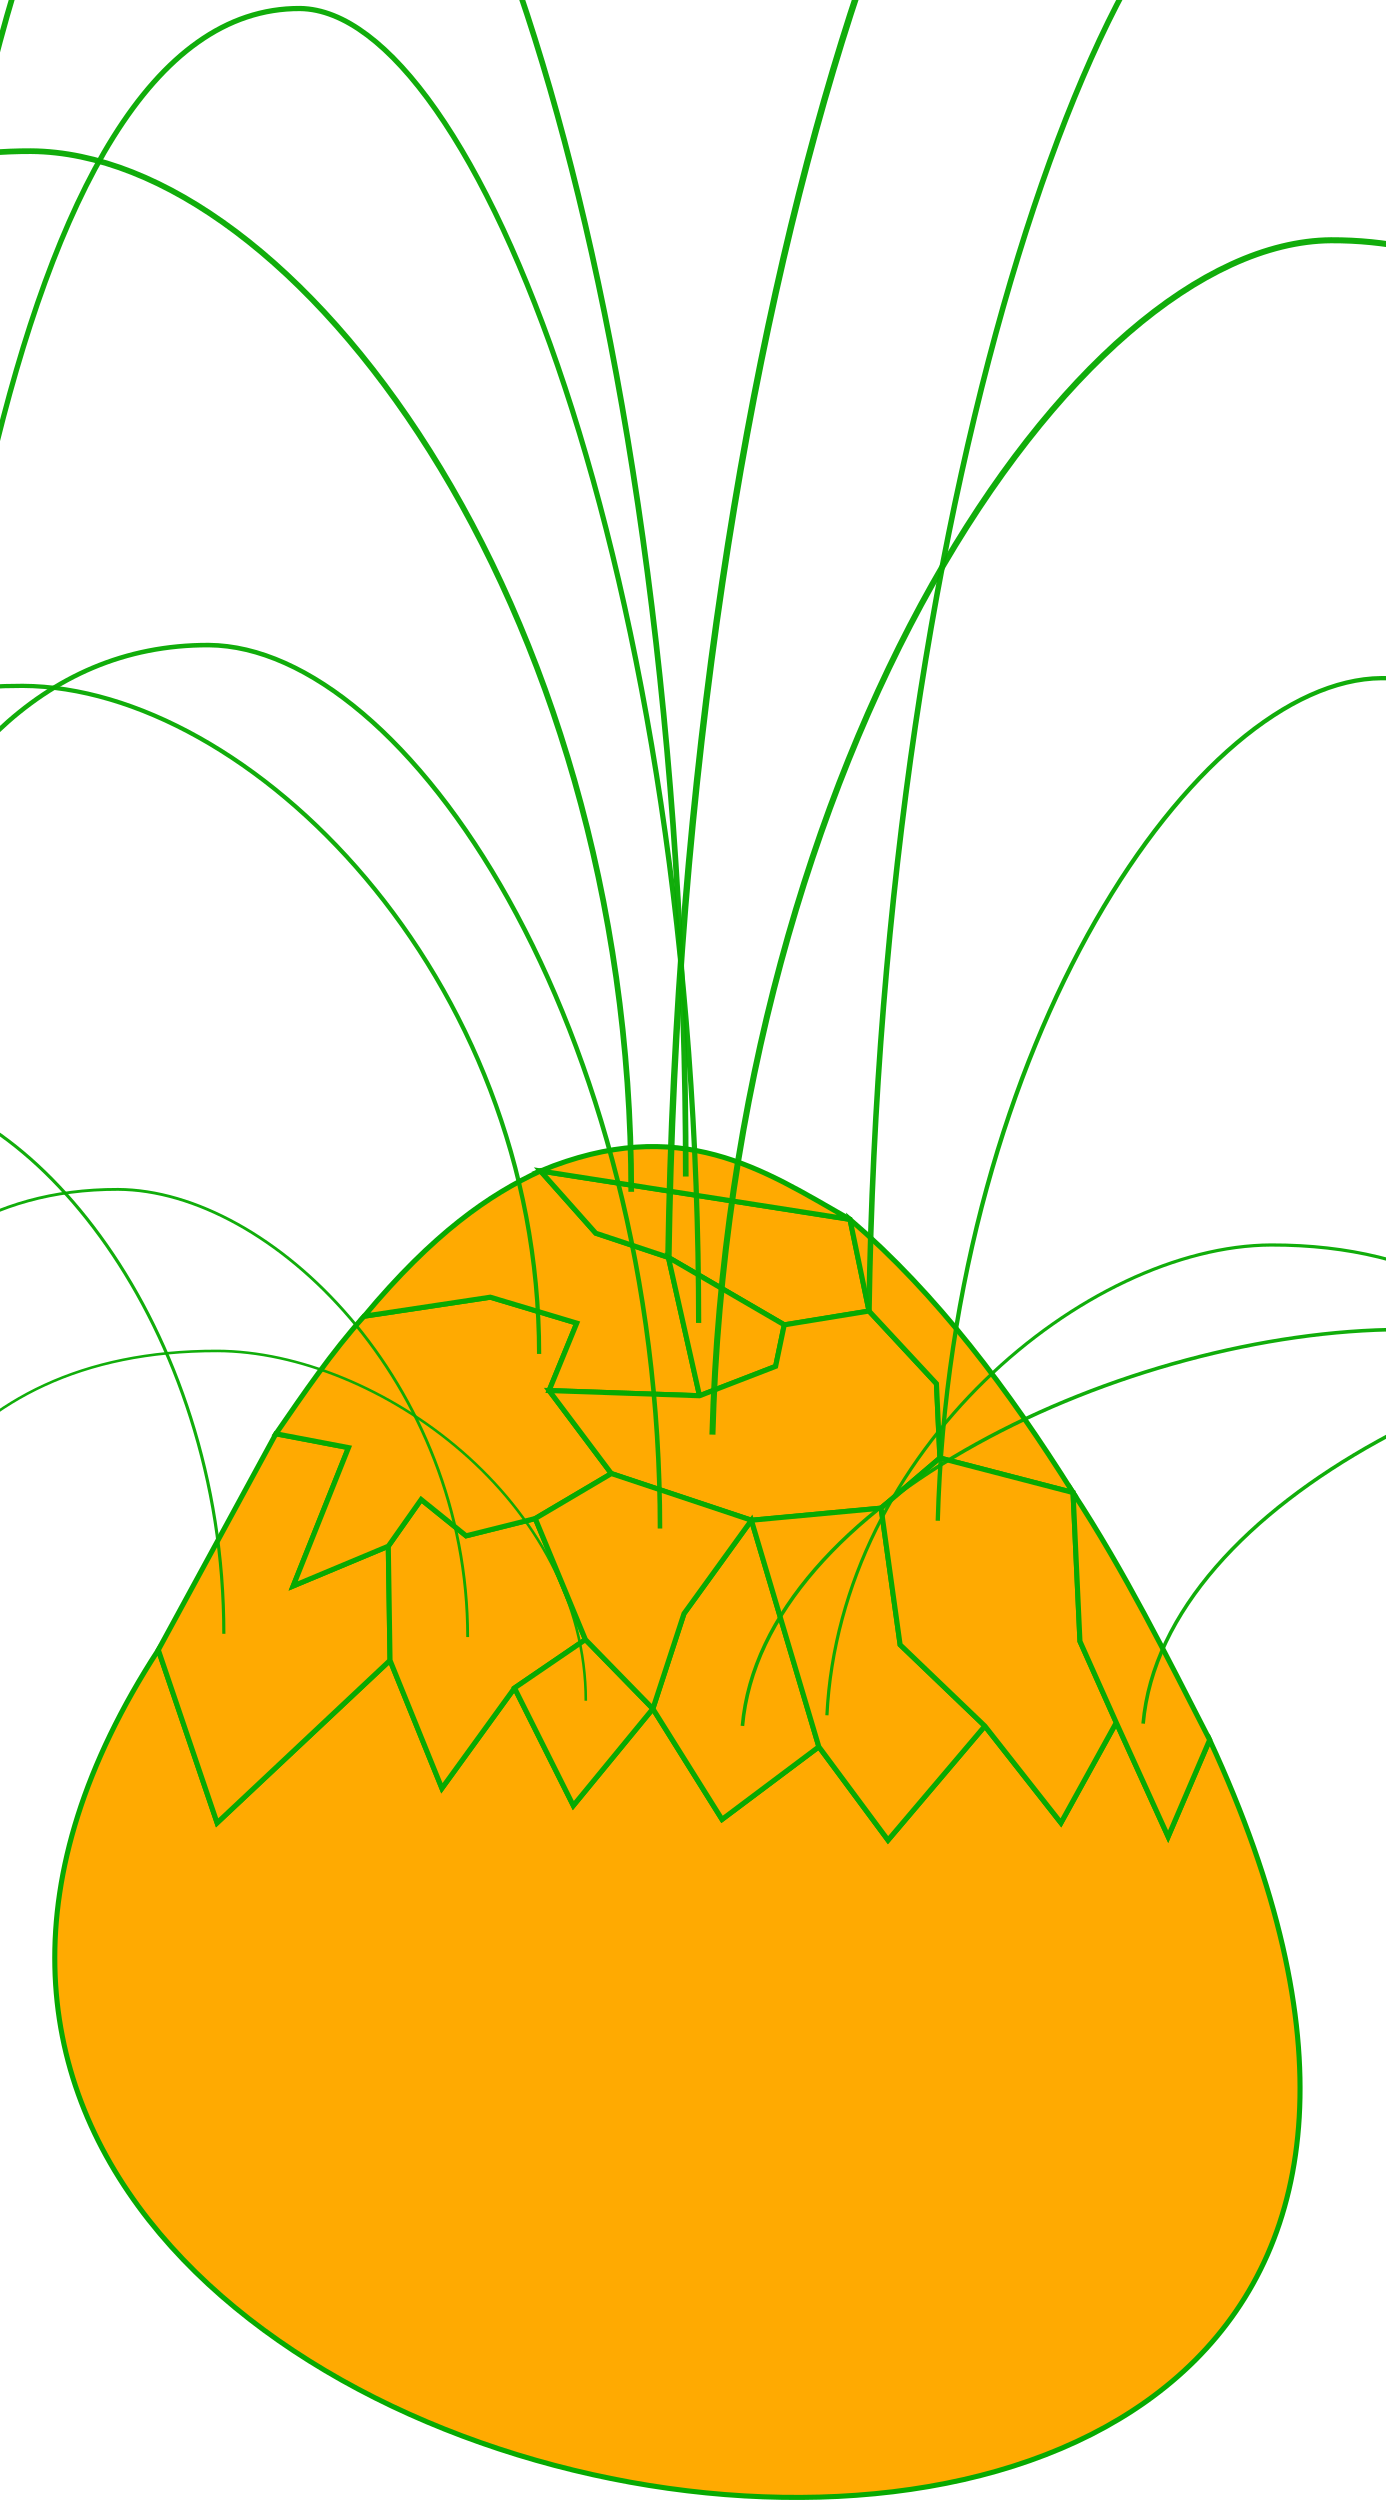
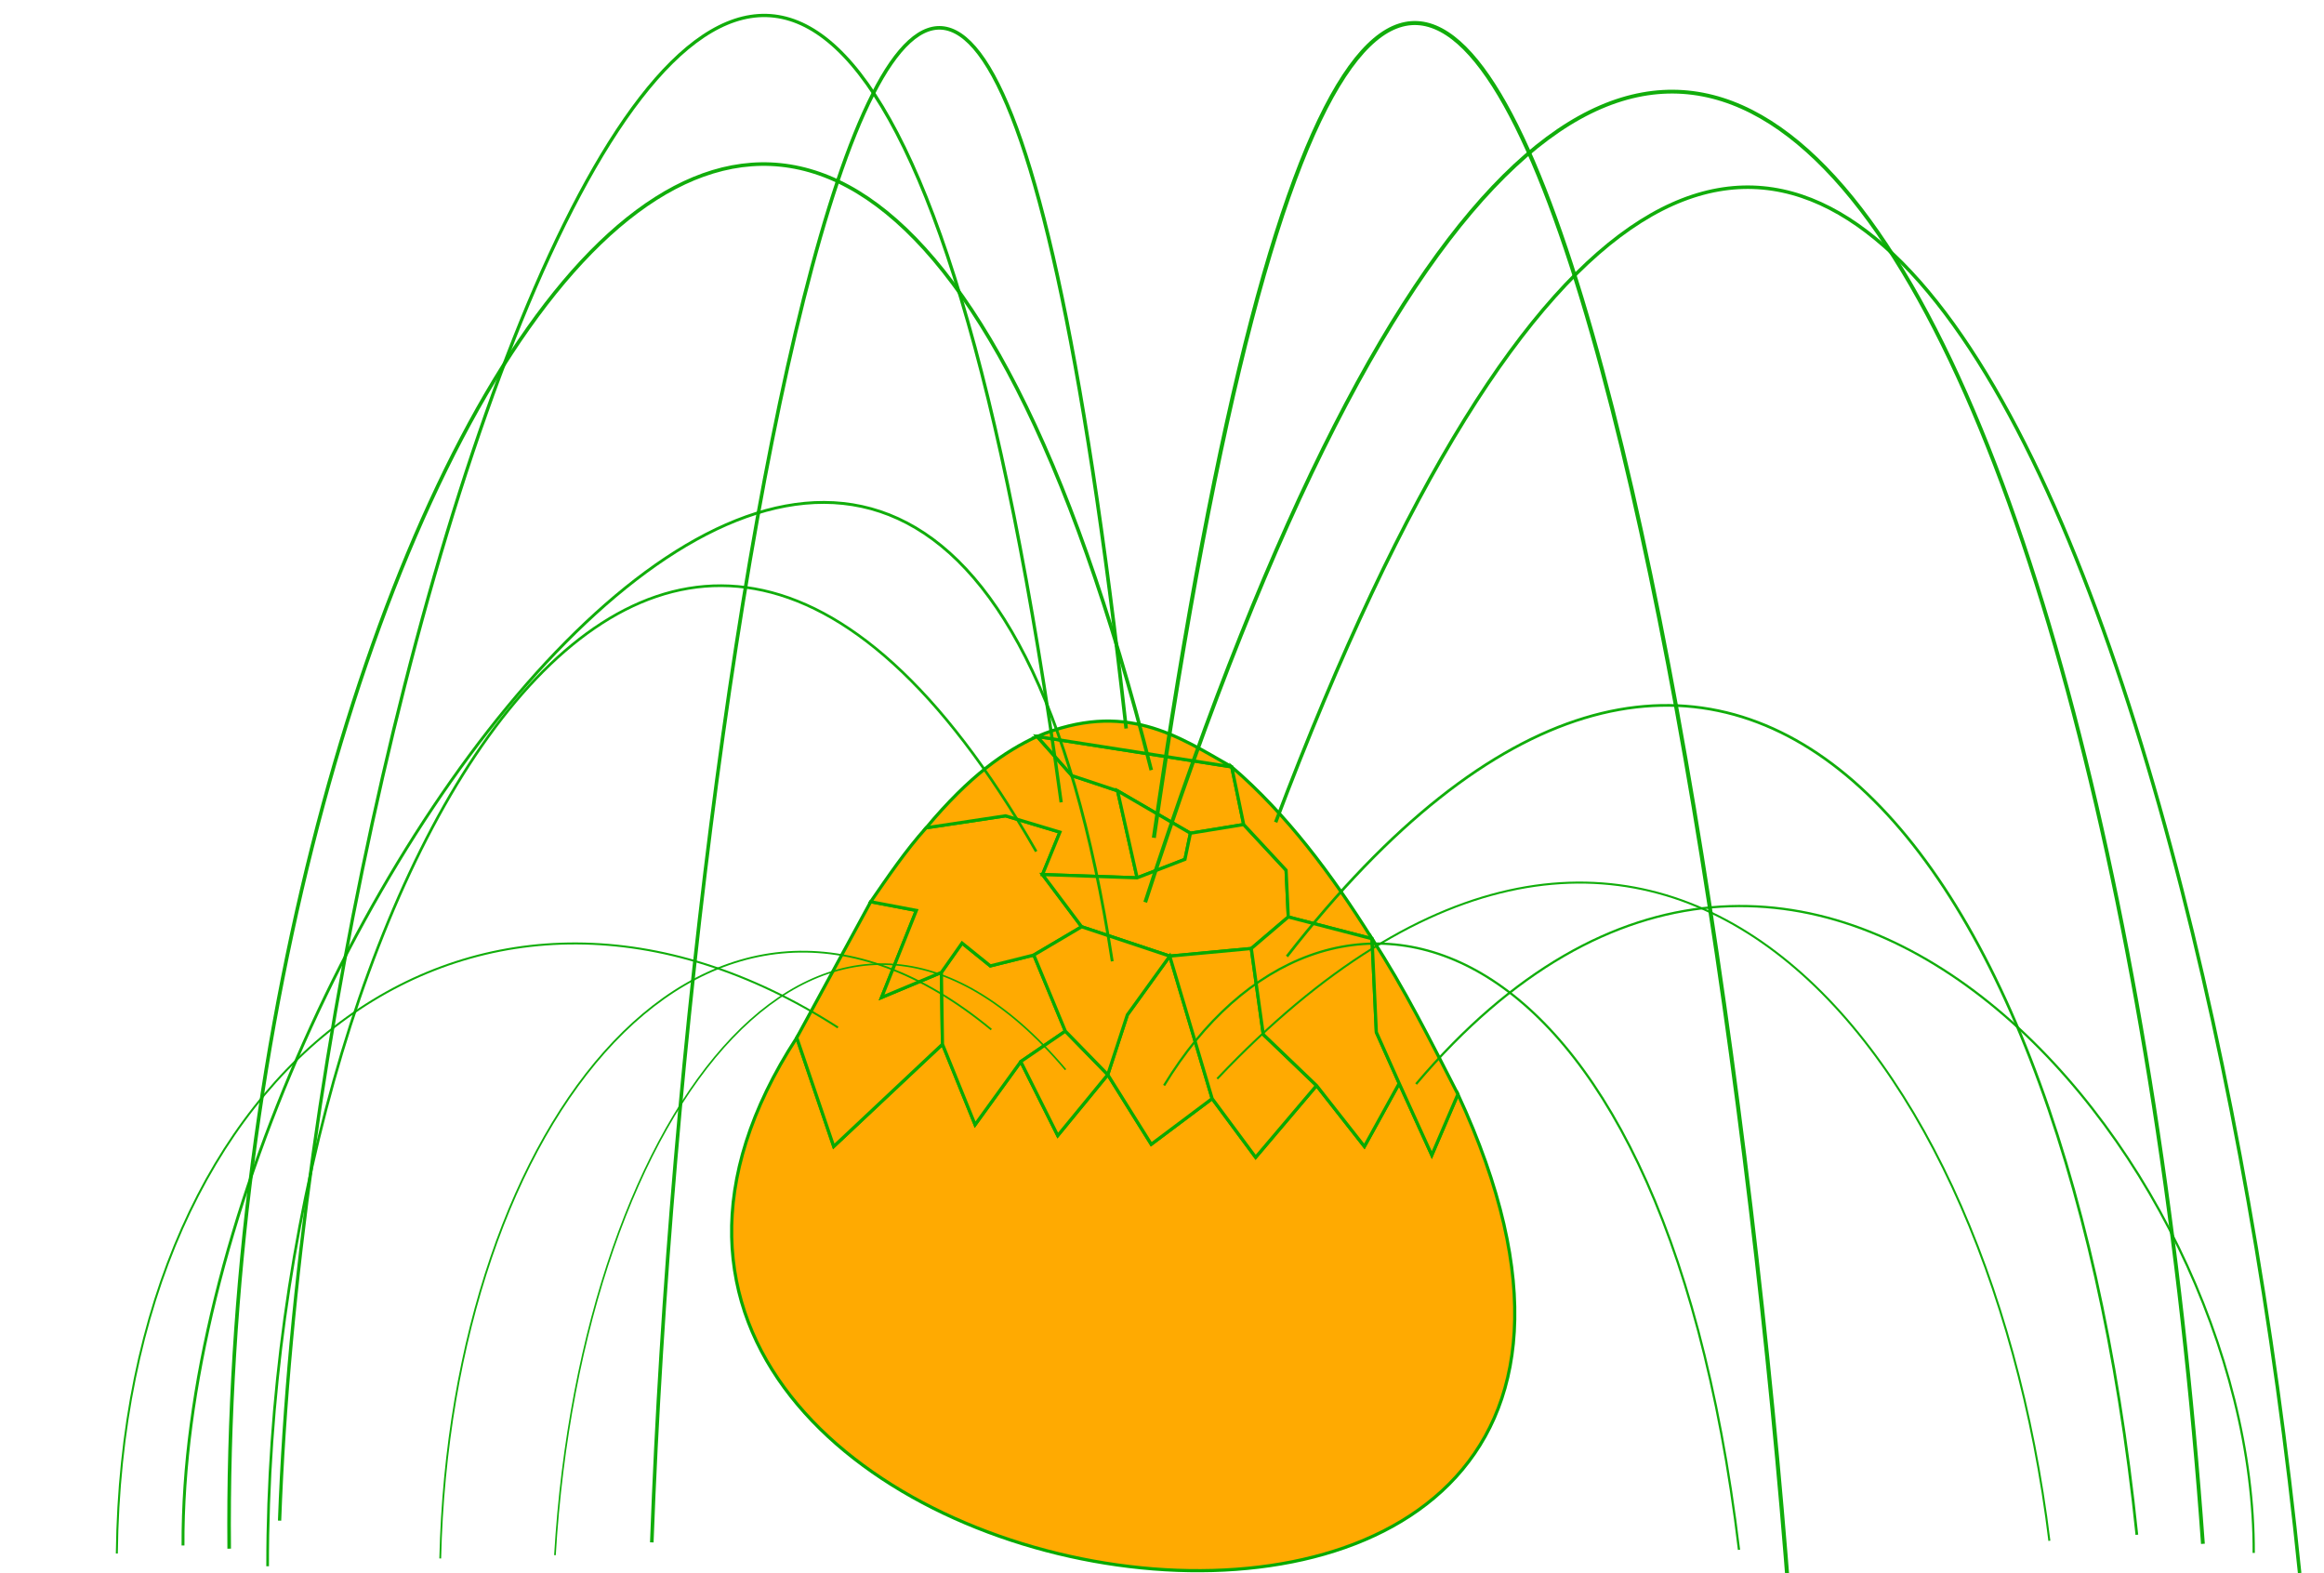
- <svg xmlns="http://www.w3.org/2000/svg" version="1.1" id="egg-hatcher" width="300" height="541.2" viewBox="0 0 300 541.2">
+ <svg xmlns="http://www.w3.org/2000/svg" version="1.1" id="egg-hatcher" width="800" height="541.2" viewBox="0 0 800 541.2">
  <defs id="defs889" />
  <g id="shell">
-     <path style="fill:#ffaa01;stroke:#07aa01;stroke-width:1.102;stroke-linecap:round;stroke-linejoin:miter;stroke-miterlimit:4;stroke-dasharray:none;stroke-opacity:1" d="m 34.273,357.178 12.727,37.433 37.433,-35.187 11.23,27.7 15.722,-21.711 12.727,25.454 17.219,-20.962 14.973,23.957 20.962,-15.722 14.973,20.214 20.962,-24.706 16.47,20.962 11.978,-21.711 11.23,24.706 8.984,-20.962 C 381.931,635.74 -94.94,556.107 34.273,357.178 Z" id="shell-bottom" />
-     <path style="fill:#ffaa01;stroke:#07aa01;stroke-width:1.102;stroke-linecap:square;stroke-linejoin:miter;stroke-miterlimit:4;stroke-dasharray:none;stroke-opacity:1" d="m 34.273,357.178 12.727,37.433 37.433,-35.187 -0.374,-24.706 -20.588,8.61 11.978,-29.946 -15.722,-2.995 z" id="path918" />
-     <path style="fill:#ffaa01;stroke:#07aa01;stroke-width:1.102;stroke-linecap:square;stroke-linejoin:miter;stroke-miterlimit:4;stroke-dasharray:none;stroke-opacity:1" d="m 84.433,359.424 11.23,27.7 15.722,-21.711 15.347,-10.481 -10.856,-26.203 -14.973,3.743 -9.733,-7.861 -7.112,10.107 z" id="path920" />
-     <path style="fill:#ffaa01;stroke:#07aa01;stroke-width:1.102;stroke-linecap:square;stroke-linejoin:miter;stroke-miterlimit:4;stroke-dasharray:none;stroke-opacity:1" d="m 75.449,313.382 -11.978,29.946 20.588,-8.61 7.112,-10.107 9.733,7.861 14.973,-3.743 16.47,-9.732 -13.476,-17.968 5.989,-14.599 -18.716,-5.615 -27.326,4.118 c -7.031,7.817 -13.026,16.67 -19.091,25.454 z" id="path922" />
-     <path style="fill:#ffaa01;fill-opacity:1;stroke:#07aa01;stroke-width:1.102;stroke-linecap:square;stroke-linejoin:miter;stroke-miterlimit:4;stroke-dasharray:none;stroke-opacity:1" d="M 78.818,284.933 C 93.86,266.926 105.926,258.596 116.999,253.489 l 11.978,13.476 15.722,5.24 6.738,29.946 -32.567,-1.123 5.989,-14.599 -18.716,-5.615 z" id="path924" />
-     <path style="fill:#ffaa01;fill-opacity:1;stroke:#07aa01;stroke-width:1.102;stroke-linecap:square;stroke-linejoin:miter;stroke-miterlimit:4;stroke-dasharray:none;stroke-opacity:1" d="m 116.999,253.489 67.005,10.481 4.118,19.839 -18.342,2.995 -25.08,-14.599 -15.722,-5.24 z" id="path926" />
-     <path style="fill:#ffaa01;fill-opacity:1;stroke:#07aa01;stroke-width:1.102;stroke-linecap:square;stroke-linejoin:miter;stroke-miterlimit:4;stroke-dasharray:none;stroke-opacity:1" d="m 144.699,272.205 25.08,14.599 -1.872,8.984 -16.47,6.364 z" id="path928" />
-     <path style="fill:#ffaa01;stroke:#07aa01;stroke-width:1.102;stroke-linecap:square;stroke-linejoin:miter;stroke-miterlimit:4;stroke-dasharray:none;stroke-opacity:1" d="m 118.871,301.029 32.567,1.123 16.47,-6.364 1.872,-8.984 18.342,-2.995 14.599,15.722 0.749,16.096 -12.727,10.855 -28.075,2.62 -30.321,-10.107 z" id="path930" />
-     <path style="fill:#ffaa01;fill-opacity:1;stroke:#07aa01;stroke-width:1.102;stroke-linecap:butt;stroke-linejoin:miter;stroke-miterlimit:4;stroke-dasharray:none;stroke-opacity:1" d="M 184.004,263.97 116.999,253.489 c 30.347,-12.531 48.263,-0.198 67.005,10.481 z" id="path932" />
-     <path style="fill:#ffaa01;stroke:#07aa01;stroke-width:1.102;stroke-linecap:square;stroke-linejoin:miter;stroke-miterlimit:4;stroke-dasharray:none;stroke-opacity:1" d="m 184.004,263.97 c 18.938,16.304 34.319,36.877 48.288,59.144 l -28.823,-7.487 -0.749,-16.096 -14.599,-15.722 z" id="path938" />
-     <path style="fill:#ffaa01;stroke:#07aa01;stroke-width:1.102;stroke-linecap:square;stroke-linejoin:miter;stroke-miterlimit:4;stroke-dasharray:none;stroke-opacity:1" d="m 111.384,365.413 12.727,25.454 17.219,-20.962 -14.599,-14.973 z" id="path940" />
-     <path style="fill:#ffaa01;stroke:#07aa01;stroke-width:1.102;stroke-linecap:square;stroke-linejoin:miter;stroke-miterlimit:4;stroke-dasharray:none;stroke-opacity:1" d="m 156.304,393.862 -14.973,-23.957 6.738,-20.588 14.599,-20.214 14.599,49.037 z" id="path942" />
-     <path style="fill:#ffaa01;stroke:#07aa01;stroke-width:1.102;stroke-linecap:square;stroke-linejoin:miter;stroke-miterlimit:4;stroke-dasharray:none;stroke-opacity:1" d="m 132.347,318.997 -16.47,9.732 10.856,26.203 14.599,14.973 6.738,-20.588 14.599,-20.214 z" id="path944" />
-     <path style="fill:#ffaa01;stroke:#07aa01;stroke-width:1.102;stroke-linecap:square;stroke-linejoin:miter;stroke-miterlimit:4;stroke-dasharray:none;stroke-opacity:1" d="m 177.266,378.14 14.973,20.214 20.962,-24.706 -18.342,-17.593 -4.118,-29.572 -28.075,2.62 z" id="path946" />
-     <path style="fill:#ffaa01;stroke:#07aa01;stroke-width:1.102;stroke-linecap:square;stroke-linejoin:miter;stroke-miterlimit:4;stroke-dasharray:none;stroke-opacity:1" d="m 190.742,326.483 12.727,-10.855 28.823,7.487 1.497,32.192 7.861,17.593 -11.978,21.711 -16.47,-20.962 -18.342,-17.593 z" id="path948" />
-     <path style="fill:#ffaa01;stroke:#07aa01;stroke-width:1.102;stroke-linecap:square;stroke-linejoin:miter;stroke-miterlimit:4;stroke-dasharray:none;stroke-opacity:1" d="m 232.292,323.114 c 11.212,17.166 20.286,35.4 29.572,53.529 l -8.984,20.962 -11.23,-24.706 -7.861,-17.593 z" id="path950" />
-     <path style="opacity:0.96;fill:none;stroke:#07aa01;stroke-width:0.684px;stroke-linecap:butt;stroke-linejoin:miter;stroke-opacity:1" d="M 48.457,353.684 C 48.457,286.646 5.938,235.72 -27.246,235.489 c -56.619,-0.111 -73.572,68.684 -78.959,123.882" id="path867" />
-     <path style="opacity:0.96;fill:none;stroke:#07aa01;stroke-width:0.92px;stroke-linecap:butt;stroke-linejoin:miter;stroke-opacity:1" d="M 116.706,293.093 C 116.706,211.068 53.914,148.758 4.906,148.475 -78.71,148.34 -103.747,232.514 -111.703,300.052" id="path867-9" />
-     <path style="opacity:0.96;fill:none;stroke:#07aa01;stroke-width:1.238px;stroke-linecap:butt;stroke-linejoin:miter;stroke-opacity:1" d="M 136.651,258.005 C 136.651,130.228 63.657,33.162 6.687,32.722 -90.514,32.511 -119.619,163.636 -128.867,268.846" id="path867-7" />
-     <path style="opacity:0.96;fill:none;stroke:#07aa01;stroke-width:1.231px;stroke-linecap:butt;stroke-linejoin:miter;stroke-opacity:1" d="M 148.454,254.69 C 148.454,67.052 99.238,-75.488 60.825,-76.134 -4.712,-76.444 -24.336,116.11 -30.572,270.609" id="path867-2" />
-     <path style="opacity:0.96;fill:none;stroke:#07aa01;stroke-width:0.619px;stroke-linecap:butt;stroke-linejoin:miter;stroke-opacity:1" d="m 101.241,354.391 c -4e-5,-54.968 -42.518,-96.725 -75.703,-96.914 -56.619,-0.091 -73.572,56.317 -78.959,101.577" id="path867-72" />
-     <path style="opacity:0.96;fill:none;stroke:#07aa01;stroke-width:0.562px;stroke-linecap:butt;stroke-linejoin:miter;stroke-opacity:1" d="m 126.813,368.182 c -4e-5,-42.954 -44.808,-75.584 -79.779,-75.732 -59.667,-0.071 -77.533,44.008 -83.21,79.376" id="path867-26" />
-     <path style="opacity:0.96;fill:none;stroke:#07aa01;stroke-width:0.989px;stroke-linecap:butt;stroke-linejoin:miter;stroke-opacity:1" d="m 142.875,330.896 c -5e-5,-108.472 -54.862,-190.873 -97.681,-191.247 -73.056,-0.179 -94.931,111.135 -101.882,200.45" id="path867-1" />
-     <path style="opacity:0.96;fill:none;stroke:#07aa01;stroke-width:1.133px;stroke-linecap:butt;stroke-linejoin:miter;stroke-opacity:1" d="M 151.24,286.393 C 151.24,125.001 102.785,2.399 64.967,1.843 0.442,1.577 -18.878,167.198 -25.018,300.086" id="path867-0" />
-     <path style="opacity:0.96;fill:none;stroke:#07aa01;stroke-width:1.39px;stroke-linecap:butt;stroke-linejoin:miter;stroke-opacity:1" d="m 144.699,272.205 c 3.171,-209.621 61.698,-368.862 105.507,-369.583 74.733,-0.346 93.855,214.768 98.354,387.368" id="path867-6" />
-     <path style="opacity:0.96;fill:none;stroke:#07aa01;stroke-width:1.201px;stroke-linecap:butt;stroke-linejoin:miter;stroke-opacity:1" d="m 188.121,283.81 c 2.731,-181.924 53.128,-320.124 90.853,-320.75 64.353,-0.301 80.819,186.391 84.694,336.184" id="path867-6-1" />
-     <path style="opacity:0.96;fill:none;stroke:#07aa01;stroke-width:1.31px;stroke-linecap:butt;stroke-linejoin:miter;stroke-opacity:1" d="M 154.228,310.569 C 158.252,163.918 232.526,52.514 288.124,52.009 382.967,51.767 407.234,202.261 412.943,323.011" id="path867-6-1-5" />
-     <path style="opacity:0.96;fill:none;stroke:#07aa01;stroke-width:0.779px;stroke-linecap:butt;stroke-linejoin:miter;stroke-opacity:1" d="m 160.72,373.625 c 4.289,-48.67 83.456,-85.642 142.716,-85.81 101.089,-0.08 126.955,49.865 133.041,89.939" id="path867-6-1-5-9" />
-     <path style="opacity:0.96;fill:none;stroke:#07aa01;stroke-width:0.696px;stroke-linecap:butt;stroke-linejoin:miter;stroke-opacity:1" d="m 179.01,371.324 c 2.89,-57.745 56.231,-101.611 96.16,-101.81 68.112,-0.095 85.54,59.163 89.64,106.709" id="path867-6-1-5-9-4" />
-     <path style="opacity:0.96;fill:none;stroke:#07aa01;stroke-width:0.779px;stroke-linecap:butt;stroke-linejoin:miter;stroke-opacity:1" d="m 247.465,373.131 c 4.289,-48.67 83.456,-85.642 142.716,-85.81 101.089,-0.08 126.955,49.865 133.041,89.939" id="path867-6-1-5-9-9" />
-     <path style="opacity:0.96;fill:none;stroke:#07aa01;stroke-width:0.932px;stroke-linecap:butt;stroke-linejoin:miter;stroke-opacity:1" d="m 203.008,329.211 c 2.887,-103.457 56.177,-182.049 96.068,-182.405 68.047,-0.171 85.458,105.997 89.555,191.183" id="path867-6-1-5-9-0" />
+     <path style="fill:#ffaa01;stroke:#07aa01;stroke-width:1.102;stroke-linecap:round;stroke-linejoin:miter;stroke-miterlimit:4;stroke-dasharray:none;stroke-opacity:1" d="m 274.273,357.178 12.727,37.433 37.433,-35.187 11.23,27.7 15.722,-21.711 12.727,25.454 17.219,-20.962 14.973,23.957 20.962,-15.722 14.973,20.214 20.962,-24.706 16.47,20.962 11.978,-21.711 11.23,24.706 8.984,-20.962 C 621.931,635.74 145.06,556.107 274.273,357.178 Z" id="shell-bottom" />
+     <path style="fill:#ffaa01;stroke:#07aa01;stroke-width:1.102;stroke-linecap:square;stroke-linejoin:miter;stroke-miterlimit:4;stroke-dasharray:none;stroke-opacity:1" d="m 274.273,357.178 12.727,37.433 37.433,-35.187 -0.374,-24.706 -20.588,8.61 11.978,-29.946 -15.722,-2.995 z" id="path918" />
+     <path style="fill:#ffaa01;stroke:#07aa01;stroke-width:1.102;stroke-linecap:square;stroke-linejoin:miter;stroke-miterlimit:4;stroke-dasharray:none;stroke-opacity:1" d="m 324.433,359.424 11.23,27.7 15.722,-21.711 15.347,-10.481 -10.856,-26.203 -14.973,3.743 -9.733,-7.861 -7.112,10.107 z" id="path920" />
+     <path style="fill:#ffaa01;stroke:#07aa01;stroke-width:1.102;stroke-linecap:square;stroke-linejoin:miter;stroke-miterlimit:4;stroke-dasharray:none;stroke-opacity:1" d="m 315.449,313.382 -11.978,29.946 20.588,-8.61 7.112,-10.107 9.733,7.861 14.973,-3.743 16.47,-9.732 -13.476,-17.968 5.989,-14.599 -18.716,-5.615 -27.326,4.118 c -7.031,7.817 -13.026,16.67 -19.091,25.454 z" id="path922" />
+     <path style="fill:#ffaa01;fill-opacity:1;stroke:#07aa01;stroke-width:1.102;stroke-linecap:square;stroke-linejoin:miter;stroke-miterlimit:4;stroke-dasharray:none;stroke-opacity:1" d="m 318.818,284.933 c 15.043,-18.007 27.108,-26.337 38.181,-31.444 l 11.978,13.476 15.722,5.24 6.738,29.946 -32.567,-1.123 5.989,-14.599 -18.716,-5.615 z" id="path924" />
+     <path style="fill:#ffaa01;fill-opacity:1;stroke:#07aa01;stroke-width:1.102;stroke-linecap:square;stroke-linejoin:miter;stroke-miterlimit:4;stroke-dasharray:none;stroke-opacity:1" d="m 356.999,253.489 67.005,10.481 4.118,19.839 -18.342,2.995 -25.08,-14.599 -15.722,-5.24 z" id="path926" />
+     <path style="fill:#ffaa01;fill-opacity:1;stroke:#07aa01;stroke-width:1.102;stroke-linecap:square;stroke-linejoin:miter;stroke-miterlimit:4;stroke-dasharray:none;stroke-opacity:1" d="m 384.699,272.205 25.08,14.599 -1.872,8.984 -16.47,6.364 z" id="path928" />
+     <path style="fill:#ffaa01;stroke:#07aa01;stroke-width:1.102;stroke-linecap:square;stroke-linejoin:miter;stroke-miterlimit:4;stroke-dasharray:none;stroke-opacity:1" d="m 358.871,301.029 32.567,1.123 16.47,-6.364 1.872,-8.984 18.342,-2.995 14.599,15.722 0.749,16.096 -12.727,10.855 -28.075,2.62 -30.321,-10.107 z" id="path930" />
+     <path style="fill:#ffaa01;fill-opacity:1;stroke:#07aa01;stroke-width:1.102;stroke-linecap:butt;stroke-linejoin:miter;stroke-miterlimit:4;stroke-dasharray:none;stroke-opacity:1" d="M 424.004,263.97 356.999,253.489 c 30.347,-12.531 48.263,-0.198 67.005,10.481 z" id="path932" />
+     <path style="fill:#ffaa01;stroke:#07aa01;stroke-width:1.102;stroke-linecap:square;stroke-linejoin:miter;stroke-miterlimit:4;stroke-dasharray:none;stroke-opacity:1" d="m 424.004,263.97 c 18.938,16.304 34.319,36.877 48.288,59.144 l -28.823,-7.487 -0.749,-16.096 -14.599,-15.722 z" id="path938" />
+     <path style="fill:#ffaa01;stroke:#07aa01;stroke-width:1.102;stroke-linecap:square;stroke-linejoin:miter;stroke-miterlimit:4;stroke-dasharray:none;stroke-opacity:1" d="m 351.384,365.413 12.727,25.454 17.219,-20.962 -14.599,-14.973 z" id="path940" />
+     <path style="fill:#ffaa01;stroke:#07aa01;stroke-width:1.102;stroke-linecap:square;stroke-linejoin:miter;stroke-miterlimit:4;stroke-dasharray:none;stroke-opacity:1" d="m 396.304,393.862 -14.973,-23.957 6.738,-20.588 14.599,-20.214 14.599,49.037 z" id="path942" />
+     <path style="fill:#ffaa01;stroke:#07aa01;stroke-width:1.102;stroke-linecap:square;stroke-linejoin:miter;stroke-miterlimit:4;stroke-dasharray:none;stroke-opacity:1" d="m 372.347,318.997 -16.47,9.732 10.856,26.203 14.599,14.973 6.738,-20.588 14.599,-20.214 z" id="path944" />
+     <path style="fill:#ffaa01;stroke:#07aa01;stroke-width:1.102;stroke-linecap:square;stroke-linejoin:miter;stroke-miterlimit:4;stroke-dasharray:none;stroke-opacity:1" d="m 417.266,378.14 14.973,20.214 20.962,-24.706 -18.342,-17.593 -4.118,-29.572 -28.075,2.62 z" id="path946" />
+     <path style="fill:#ffaa01;stroke:#07aa01;stroke-width:1.102;stroke-linecap:square;stroke-linejoin:miter;stroke-miterlimit:4;stroke-dasharray:none;stroke-opacity:1" d="m 430.742,326.483 12.727,-10.855 28.823,7.487 1.497,32.192 7.861,17.593 -11.978,21.711 -16.47,-20.962 -18.342,-17.593 z" id="path948" />
+     <path style="fill:#ffaa01;stroke:#07aa01;stroke-width:1.102;stroke-linecap:square;stroke-linejoin:miter;stroke-miterlimit:4;stroke-dasharray:none;stroke-opacity:1" d="m 472.292,323.114 c 11.212,17.166 20.286,35.4 29.572,53.529 l -8.984,20.962 -11.23,-24.706 -7.861,-17.593 z" id="path950" />
+     <path style="opacity:0.96;fill:none;stroke:#07aa01;stroke-width:0.684px;stroke-linecap:butt;stroke-linejoin:miter;stroke-opacity:1" d="M 288.457,353.684 C 166.607,275.399 42.163,362.615 40.216,534.733" id="path867" />
+     <path style="opacity:0.96;fill:none;stroke:#07aa01;stroke-width:0.92px;stroke-linecap:butt;stroke-linejoin:miter;stroke-opacity:1" d="M 356.706,293.093 C 225.156,63.762 91.935,310.659 92.124,539.11" id="path867-9" />
+     <path style="opacity:0.96;fill:none;stroke:#07aa01;stroke-width:1.238px;stroke-linecap:butt;stroke-linejoin:miter;stroke-opacity:1" d="M 396.31,265.083 C 283.427,-181.018 75.654,173.878 78.892,533.067" id="path867-7" />
+     <path style="opacity:0.96;fill:none;stroke:#07aa01;stroke-width:1.231px;stroke-linecap:butt;stroke-linejoin:miter;stroke-opacity:1" d="M 387.667,250.758 C 327.868,-285.097 236.928,191.153 224.369,530.899" id="path867-2" />
+     <path style="opacity:0.96;fill:none;stroke:#07aa01;stroke-width:0.619px;stroke-linecap:butt;stroke-linejoin:miter;stroke-opacity:1" d="m 341.241,354.391 c -97.076,-80.16 -186.127,30.745 -189.693,182.043" id="path867-72" />
+     <path style="opacity:0.96;fill:none;stroke:#07aa01;stroke-width:0.562px;stroke-linecap:butt;stroke-linejoin:miter;stroke-opacity:1" d="M 366.813,368.182 C 285.985,272.556 200.339,378.754 191.034,535.304" id="path867-26" />
+     <path style="opacity:0.96;fill:none;stroke:#07aa01;stroke-width:0.989px;stroke-linecap:butt;stroke-linejoin:miter;stroke-opacity:1" d="M 382.875,330.896 C 326.989,-33.155 61.957,317.087 62.997,531.974" id="path867-1" />
+     <path style="opacity:0.96;fill:none;stroke:#07aa01;stroke-width:1.133px;stroke-linecap:butt;stroke-linejoin:miter;stroke-opacity:1" d="M 365.29,276.171 C 284.087,-318.791 107.805,206.134 96.24,523.416" id="path867-0" />
+     <path style="opacity:0.96;fill:none;stroke:#07aa01;stroke-width:1.39px;stroke-linecap:butt;stroke-linejoin:miter;stroke-opacity:1" d="M 397.197,288.377 C 485.245,-321.614 589.494,202.346 616,552.296" id="path867-6" />
+     <path style="opacity:0.96;fill:none;stroke:#07aa01;stroke-width:1.201px;stroke-linecap:butt;stroke-linejoin:miter;stroke-opacity:1" d="M 439.131,283.023 C 617.924,-190.095 757.32,202.558 791.612,541.447" id="path867-6-1" />
+     <path style="opacity:0.96;fill:none;stroke:#07aa01;stroke-width:1.31px;stroke-linecap:butt;stroke-linejoin:miter;stroke-opacity:1" d="m 394.228,310.569 c 176.841,-544.643 334.361,-194.188 364.09,220.831" id="path867-6-1-5" />
+     <path style="opacity:0.96;fill:none;stroke:#07aa01;stroke-width:0.779px;stroke-linecap:butt;stroke-linejoin:miter;stroke-opacity:1" d="m 400.72,373.625 c 54.651,-90.02 170.846,-65.942 197.906,159.831" id="path867-6-1-5-9" />
+     <path style="opacity:0.96;fill:none;stroke:#07aa01;stroke-width:0.696px;stroke-linecap:butt;stroke-linejoin:miter;stroke-opacity:1" d="M 419.01,371.324 C 565.24,216.886 683.565,351.804 705.465,530.352" id="path867-6-1-5-9-4" />
+     <path style="opacity:0.96;fill:none;stroke:#07aa01;stroke-width:0.779px;stroke-linecap:butt;stroke-linejoin:miter;stroke-opacity:1" d="M 487.465,373.131 C 621.524,214.827 776.496,397.594 775.805,534.535" id="path867-6-1-5-9-9" />
+     <path style="opacity:0.96;fill:none;stroke:#07aa01;stroke-width:0.932px;stroke-linecap:butt;stroke-linejoin:miter;stroke-opacity:1" d="M 443.008,329.211 C 586.04,145.414 709.415,274.975 735.577,528.291" id="path867-6-1-5-9-0" />
  </g>
  <g id="chick">
    <path id="path952" d="m 3323.398,2920.802 c 26.052,21.522 47.574,20.389 64.565,-3.398 -21.691,-207.94 -19.338,-405.474 -3.398,-676.234 -31.783,-8.063 -57.304,-3.601 -84.954,-3.398 51.981,165.099 -11.814,472.648 23.787,683.03 z" style="fill:#12b296;stroke:#33135c;stroke-width:5;stroke-linecap:round;stroke-linejoin:miter;stroke-miterlimit:4;stroke-dasharray:none;stroke-opacity:1" />
    <path id="path954" d="m 3350.584,2395.787 c -2.458,33.222 -14.585,56.777 -44.176,62.866" style="fill:none;stroke:#33135c;stroke-width:5;stroke-linecap:butt;stroke-linejoin:miter;stroke-miterlimit:4;stroke-dasharray:none;stroke-opacity:1" />
    <path id="path956" d="m 3342.088,2412.778 c 10.179,9.296 29.227,6.397 5.097,62.866" style="fill:none;stroke:#33135c;stroke-width:5;stroke-linecap:butt;stroke-linejoin:miter;stroke-miterlimit:4;stroke-dasharray:none;stroke-opacity:1" />
    <path id="path958" d="m 3372.672,2353.31 32.282,30.583" style="fill:none;stroke:#33135c;stroke-width:5;stroke-linecap:butt;stroke-linejoin:miter;stroke-miterlimit:4;stroke-dasharray:none;stroke-opacity:1" />
    <path id="path960" d="m 3359.079,2502.829 c -1.024,24.92 -28.806,49.84 -61.167,74.76" style="fill:none;stroke:#33135c;stroke-width:5;stroke-linecap:butt;stroke-linejoin:miter;stroke-miterlimit:4;stroke-dasharray:none;stroke-opacity:1" />
    <path id="path962" d="m 3348.885,2567.394 c -6.25,49.733 13.705,53.607 23.787,74.76" style="fill:none;stroke:#33135c;stroke-width:5;stroke-linecap:butt;stroke-linejoin:miter;stroke-miterlimit:4;stroke-dasharray:none;stroke-opacity:1" />
    <path id="path964" d="m 3335.292,2643.852 c -6.038,26.061 -18.787,31.992 -28.884,45.875" style="fill:none;stroke:#33135c;stroke-width:5;stroke-linecap:butt;stroke-linejoin:miter;stroke-miterlimit:4;stroke-dasharray:none;stroke-opacity:1" />
    <path id="path966" d="m 3348.885,2689.728 c -6.789,39.638 26.599,39.099 44.176,54.37" style="fill:none;stroke:#33135c;stroke-width:5;stroke-linecap:butt;stroke-linejoin:miter;stroke-miterlimit:4;stroke-dasharray:none;stroke-opacity:1" />
    <path id="path968" d="m 3342.088,2863.034 v -78.158 c 1.653,15.679 -0.341,31.271 -44.176,45.875" style="fill:none;stroke:#33135c;stroke-width:5;stroke-linecap:butt;stroke-linejoin:miter;stroke-miterlimit:4;stroke-dasharray:none;stroke-opacity:1" />
    <path id="path970" d="m 3406.653,2864.733 c -52.147,-8.67 -58.202,-32.704 -71.361,-54.37" style="fill:none;stroke:#33135c;stroke-width:5;stroke-linecap:butt;stroke-linejoin:miter;stroke-miterlimit:4;stroke-dasharray:none;stroke-opacity:1" />
    <path id="path1021" d="m 3173.803,1444.832 c -154.747,-408.583 -483.293,-88.637 -485.979,22.018 -0.71,57.64 12.253,84.949 53.473,113.238 67.759,52.822 97.694,115.656 23.591,206.03 -90.269,131.132 -94.862,430.195 31.455,459.242 67.475,-3.121 102.39,-38.526 196.593,-94.365 -61.075,-67.014 35.219,-111.275 116.365,-142.204 -118.8,-283.105 -63.137,-447.931 64.501,-563.96 z" style="fill:#33135c;stroke:#f5d300;stroke-width:5;stroke-linecap:round;stroke-linejoin:miter;stroke-miterlimit:4;stroke-dasharray:none;stroke-opacity:1" />
    <path id="path1023" d="m 2986.646,1521.896 c -112.412,-47.28 -116.236,82.788 -44.36,161.633 33.441,36.683 23.521,92.136 -18.617,139.286 -85.77,95.971 -45.207,133.032 40.959,79.685" style="fill:none;stroke:#f5d300;stroke-width:5;stroke-linecap:round;stroke-linejoin:miter;stroke-miterlimit:4;stroke-dasharray:none;stroke-opacity:1" />
    <path id="path1049" d="m 3562.271,1462.132 c 21.322,-332.328 451.899,-382.546 474.969,-78.637 3.628,75.176 -34.027,107.03 -78.637,160.42 -109.335,118.819 -34.258,211.549 18.873,316.122 79.229,182.745 86.934,333.095 29.882,364.877 -186.519,28.16 -237.629,8.498 -291.325,-63.965 74.816,-99.178 -73.67,-138.383 -145.382,-154.56 76.969,-204.208 116.529,-412.332 -8.38,-544.257 z" style="fill:#33135c;stroke:#f5d300;stroke-width:5;stroke-linecap:round;stroke-linejoin:miter;stroke-miterlimit:4;stroke-dasharray:none;stroke-opacity:1" />
    <path id="path1023-0" d="m 3703.634,1552.445 c 38.834,-58.698 93.969,-65.076 104.997,-36.844 29.773,76.218 -53.573,149.013 -38.618,198.477 28.072,92.851 82.901,139.832 68.945,200.623 -5.6,24.392 -58.594,26.086 -119.596,-3.671" style="fill:none;stroke:#f5d300;stroke-width:5;stroke-linecap:round;stroke-linejoin:miter;stroke-miterlimit:4;stroke-dasharray:none;stroke-opacity:1" />
    <path id="path984" d="m 3109.302,2008.791 c -346.94,-785.812 830.601,-891.073 461.349,-2.403 -149.34,-34.741 -302.948,-35.344 -461.349,2.403 z" style="fill:#12b296;stroke:#12b296;stroke-width:5;stroke-linecap:round;stroke-linejoin:miter;stroke-miterlimit:4;stroke-dasharray:none;stroke-opacity:1" />
    <path id="path986" d="m 3296.213,1328.765 c 3.78,34.92 14.401,61.289 27.185,84.954 -0.224,-45.074 1.937,-80.603 8.495,-98.547 14.392,25.104 13.977,62.546 15.292,98.547 l 11.894,-84.954 c 13.132,3.367 -4.24,79.686 -8.495,118.936 16.885,-27.096 35.293,-78.53 58.618,-117.236 -2.904,27.363 -7.649,55.646 -19.539,87.502 26.53,-30.132 38.98,-66.383 54.37,-81.556 -6.344,57.648 -23.816,78.658 -40.778,107.891" style="fill:none;stroke:#33135c;stroke-width:5;stroke-linecap:round;stroke-linejoin:miter;stroke-miterlimit:4;stroke-dasharray:none;stroke-opacity:1" />
    <path id="path1009" d="m 3192.676,1589.524 c -31.556,-18.623 -42.353,-45.549 -53.473,-72.346" style="fill:none;stroke:#33135c;stroke-width:5;stroke-linecap:round;stroke-linejoin:miter;stroke-miterlimit:4;stroke-dasharray:none;stroke-opacity:1" />
    <path id="path1011" d="m 3224.131,1576.943 c 4.443,-30.158 0.587,-68.614 -3.145,-106.947" style="fill:none;stroke:#33135c;stroke-width:5;stroke-linecap:round;stroke-linejoin:miter;stroke-miterlimit:4;stroke-dasharray:none;stroke-opacity:1" />
    <path id="path1013" d="m 3260.304,1594.243 c 25.164,-35.341 50.328,-60.669 75.492,-88.074" style="fill:none;stroke:#33135c;stroke-width:5;stroke-linecap:round;stroke-linejoin:miter;stroke-miterlimit:4;stroke-dasharray:none;stroke-opacity:1" />
    <path id="path1015" d="m 3398.705,1518.751 c -8.111,40.102 6.84,75.592 18.873,111.665" style="fill:none;stroke:#33135c;stroke-width:5;stroke-linecap:round;stroke-linejoin:miter;stroke-miterlimit:4;stroke-dasharray:none;stroke-opacity:1" />
    <path id="path1017" d="m 3464.761,1591.097 c -15.335,-34.885 8.735,-63.202 15.727,-94.365" style="fill:none;stroke:#33135c;stroke-width:5;stroke-linecap:round;stroke-linejoin:miter;stroke-miterlimit:4;stroke-dasharray:none;stroke-opacity:1" />
    <path id="path1019" d="m 3505.652,1592.67 c 23.42,-40.731 40.062,-54.35 59.764,-80.21" style="fill:none;stroke:#33135c;stroke-width:5;stroke-linecap:round;stroke-linejoin:miter;stroke-miterlimit:4;stroke-dasharray:none;stroke-opacity:1" />
    <path id="path988-2" d="m 3367.392,1982.334 c 29.957,-174.936 -5.975,-258.102 31.329,-319.833 76.015,-125.791 136.572,-86.424 154.057,68.64 7.123,63.17 -19.856,131.409 -26.971,266.716 -68.37,-8.386 -107.303,-12.89 -158.416,-15.523 z" style="fill:#e1ef7e;stroke:#33135c;stroke-width:5;stroke-linecap:round;stroke-linejoin:miter;stroke-miterlimit:4;stroke-dasharray:none;stroke-opacity:1" />
    <path id="path1007" d="m 3465.303,1689.918 -20.018,293.594" style="fill:#027a9f;stroke:#027a9f;stroke-width:5;stroke-linecap:round;stroke-linejoin:miter;stroke-miterlimit:4;stroke-dasharray:none;stroke-opacity:1" />
    <path id="path988" d="m 3159.908,2006.066 c -32.321,-139.349 -66.521,-268.05 -33.442,-332.145 85.534,-165.734 181.163,-95.522 171.851,102.003 -2.985,63.316 1.371,76.995 3.247,212.302 z" style="fill:#e1ef7e;stroke:#33135c;stroke-width:5;stroke-linecap:round;stroke-linejoin:miter;stroke-miterlimit:4;stroke-dasharray:none;stroke-opacity:1" />
    <ellipse ry="129.13" rx="379.744" cy="2110.342" cx="3353.132" id="path974" style="fill:#f5d300;fill-opacity:1;fill-rule:evenodd;stroke:#f5d300;stroke-width:5;stroke-linecap:round;stroke-miterlimit:4;stroke-dasharray:none;stroke-opacity:1;paint-order:normal" />
    <path id="path1005" d="m 3198.399,1685.469 17.794,300.267" style="fill:#027a9f;stroke:#027a9f;stroke-width:5;stroke-linecap:round;stroke-linejoin:miter;stroke-miterlimit:4;stroke-dasharray:none;stroke-opacity:1" />
    <path id="path978" d="m 3158.588,2093.652 c 127.527,1.695 273.943,23.46 333.019,-47.574" style="fill:none;stroke:#33135c;stroke-width:5;stroke-linecap:butt;stroke-linejoin:miter;stroke-miterlimit:4;stroke-dasharray:none;stroke-opacity:1" />
    <path id="path980" d="m 3240.993,2095.05 -30.583,56.07 86.653,11.893 11.894,-66.264" style="fill:#027a9f;stroke:#027a9f;stroke-width:5;stroke-linecap:round;stroke-linejoin:miter;stroke-miterlimit:4;stroke-dasharray:none;stroke-opacity:1" />
    <path id="path982" d="m 3370.973,2097.599 c -2.265,22.147 -4.531,38.061 -6.796,56.07 68.082,3.688 73.709,-9.657 95.148,-18.69 l -22.088,-52.671" style="fill:#027a9f;stroke:#027a9f;stroke-width:5;stroke-linecap:round;stroke-linejoin:miter;stroke-miterlimit:4;stroke-dasharray:none;stroke-opacity:1" />
  </g>
</svg>
